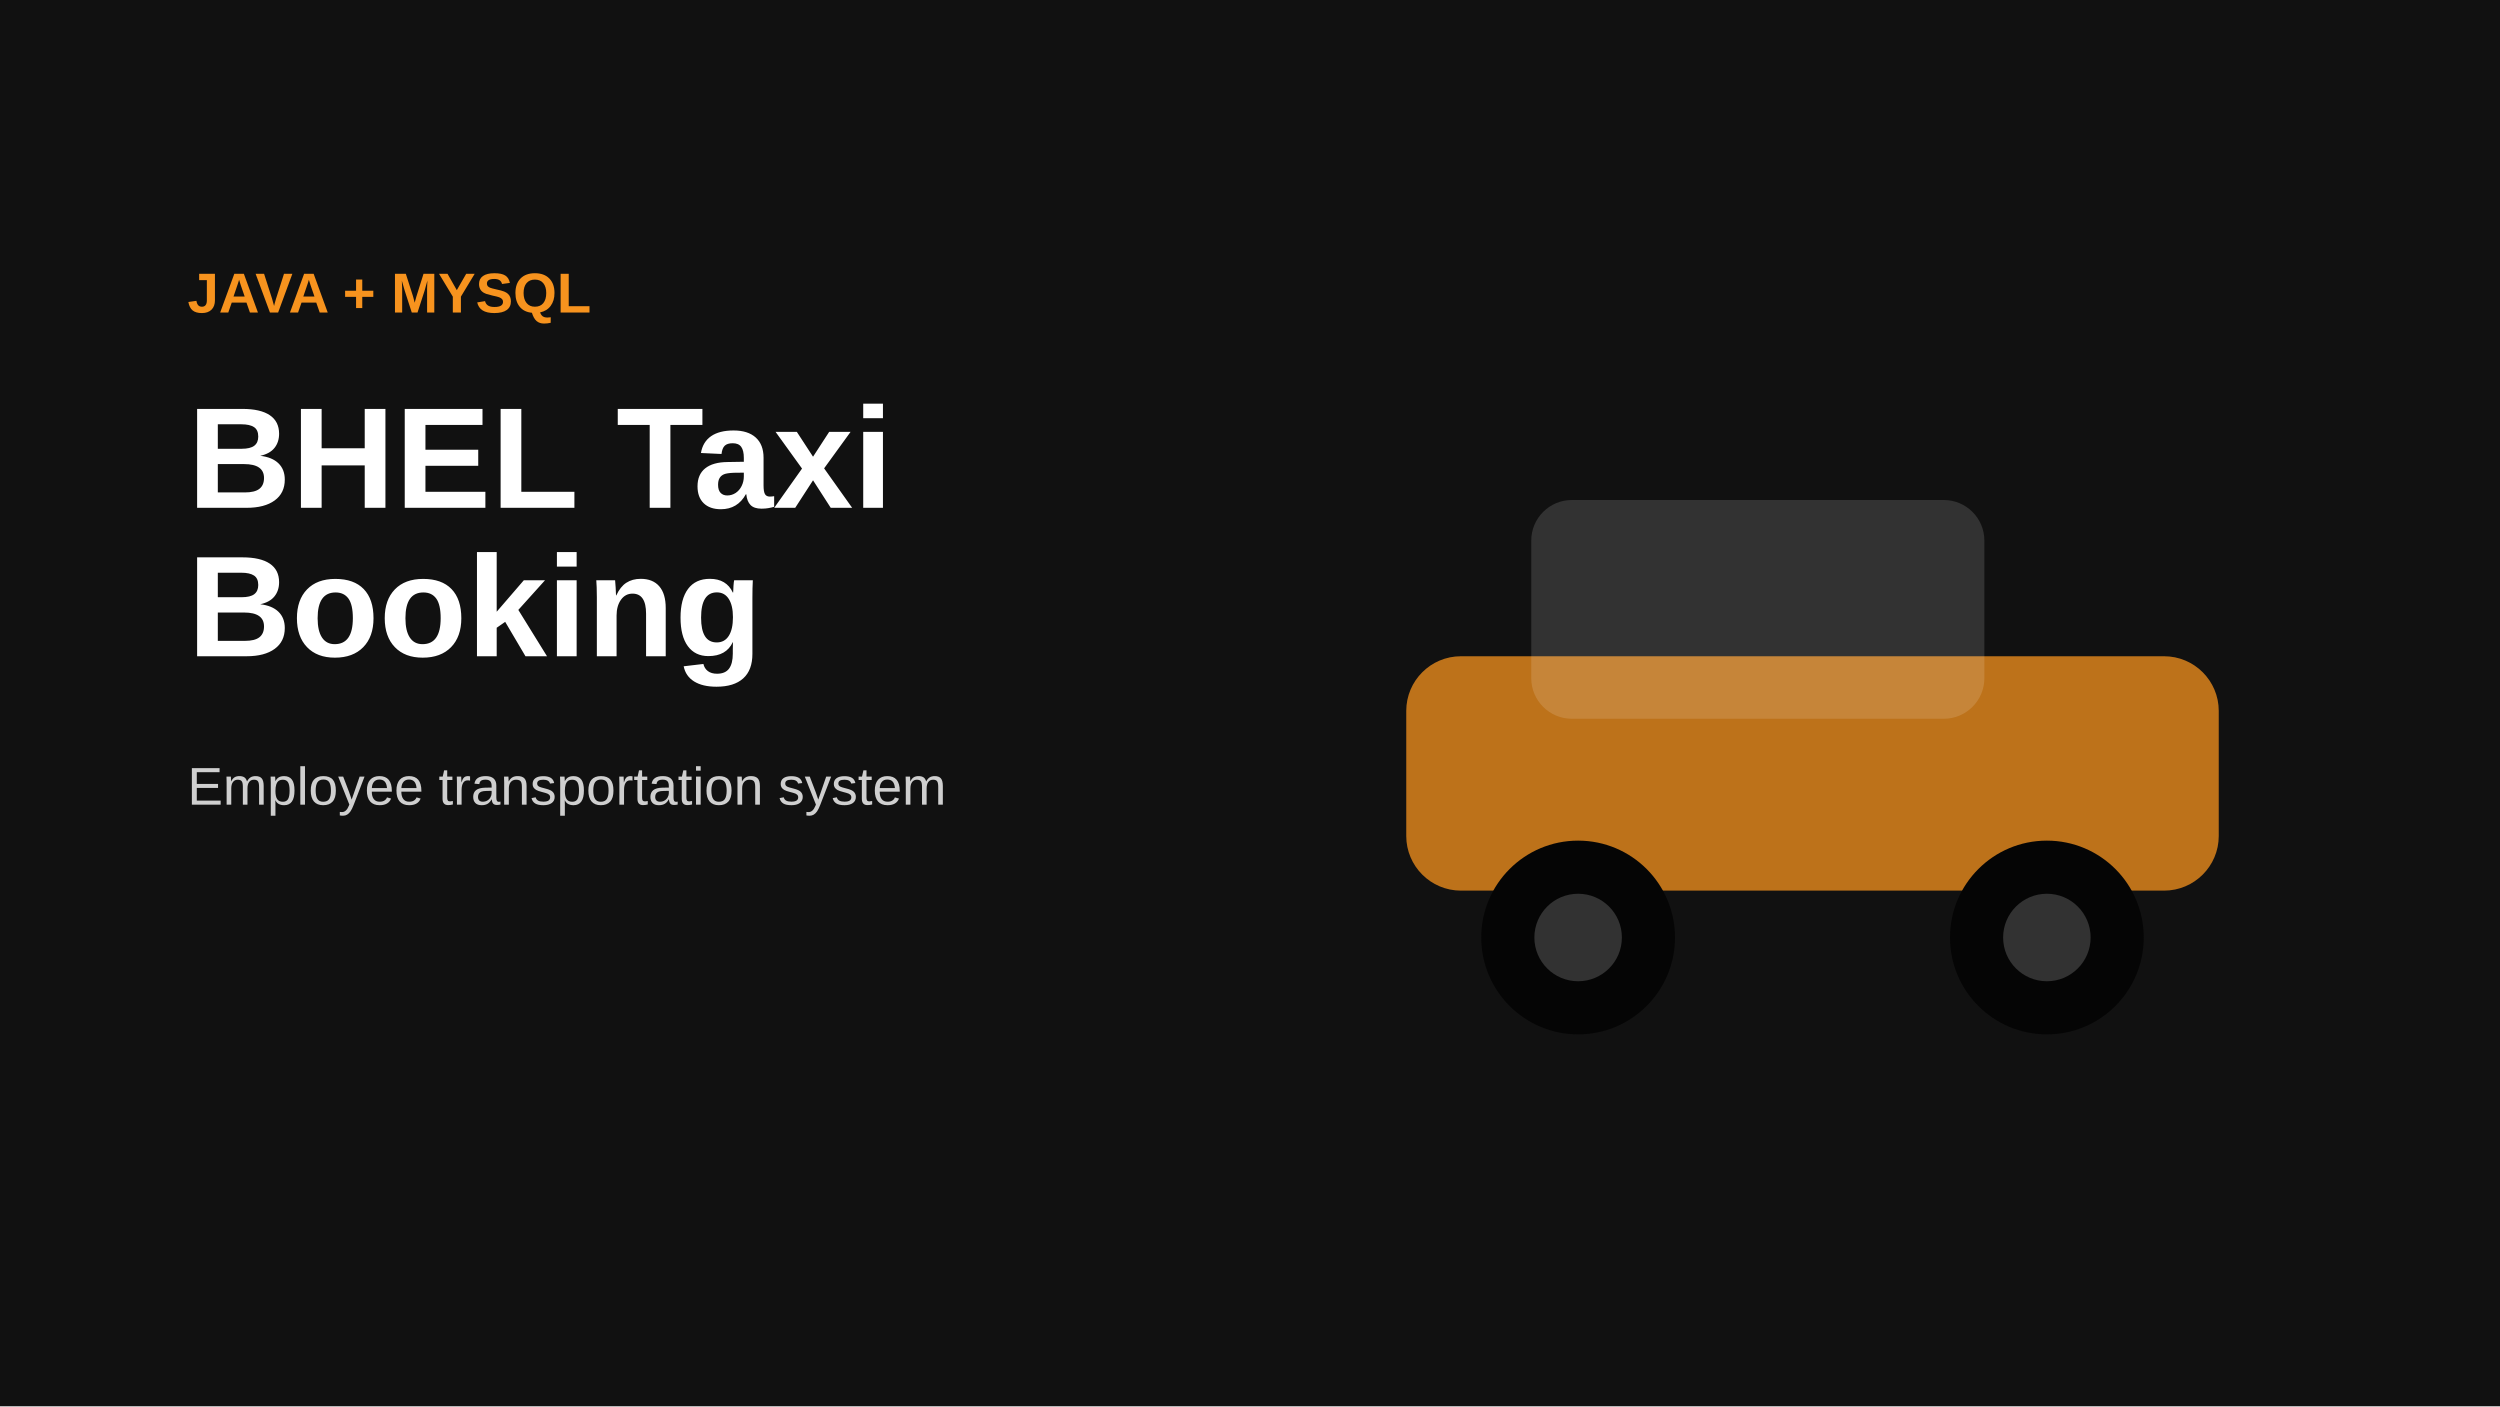
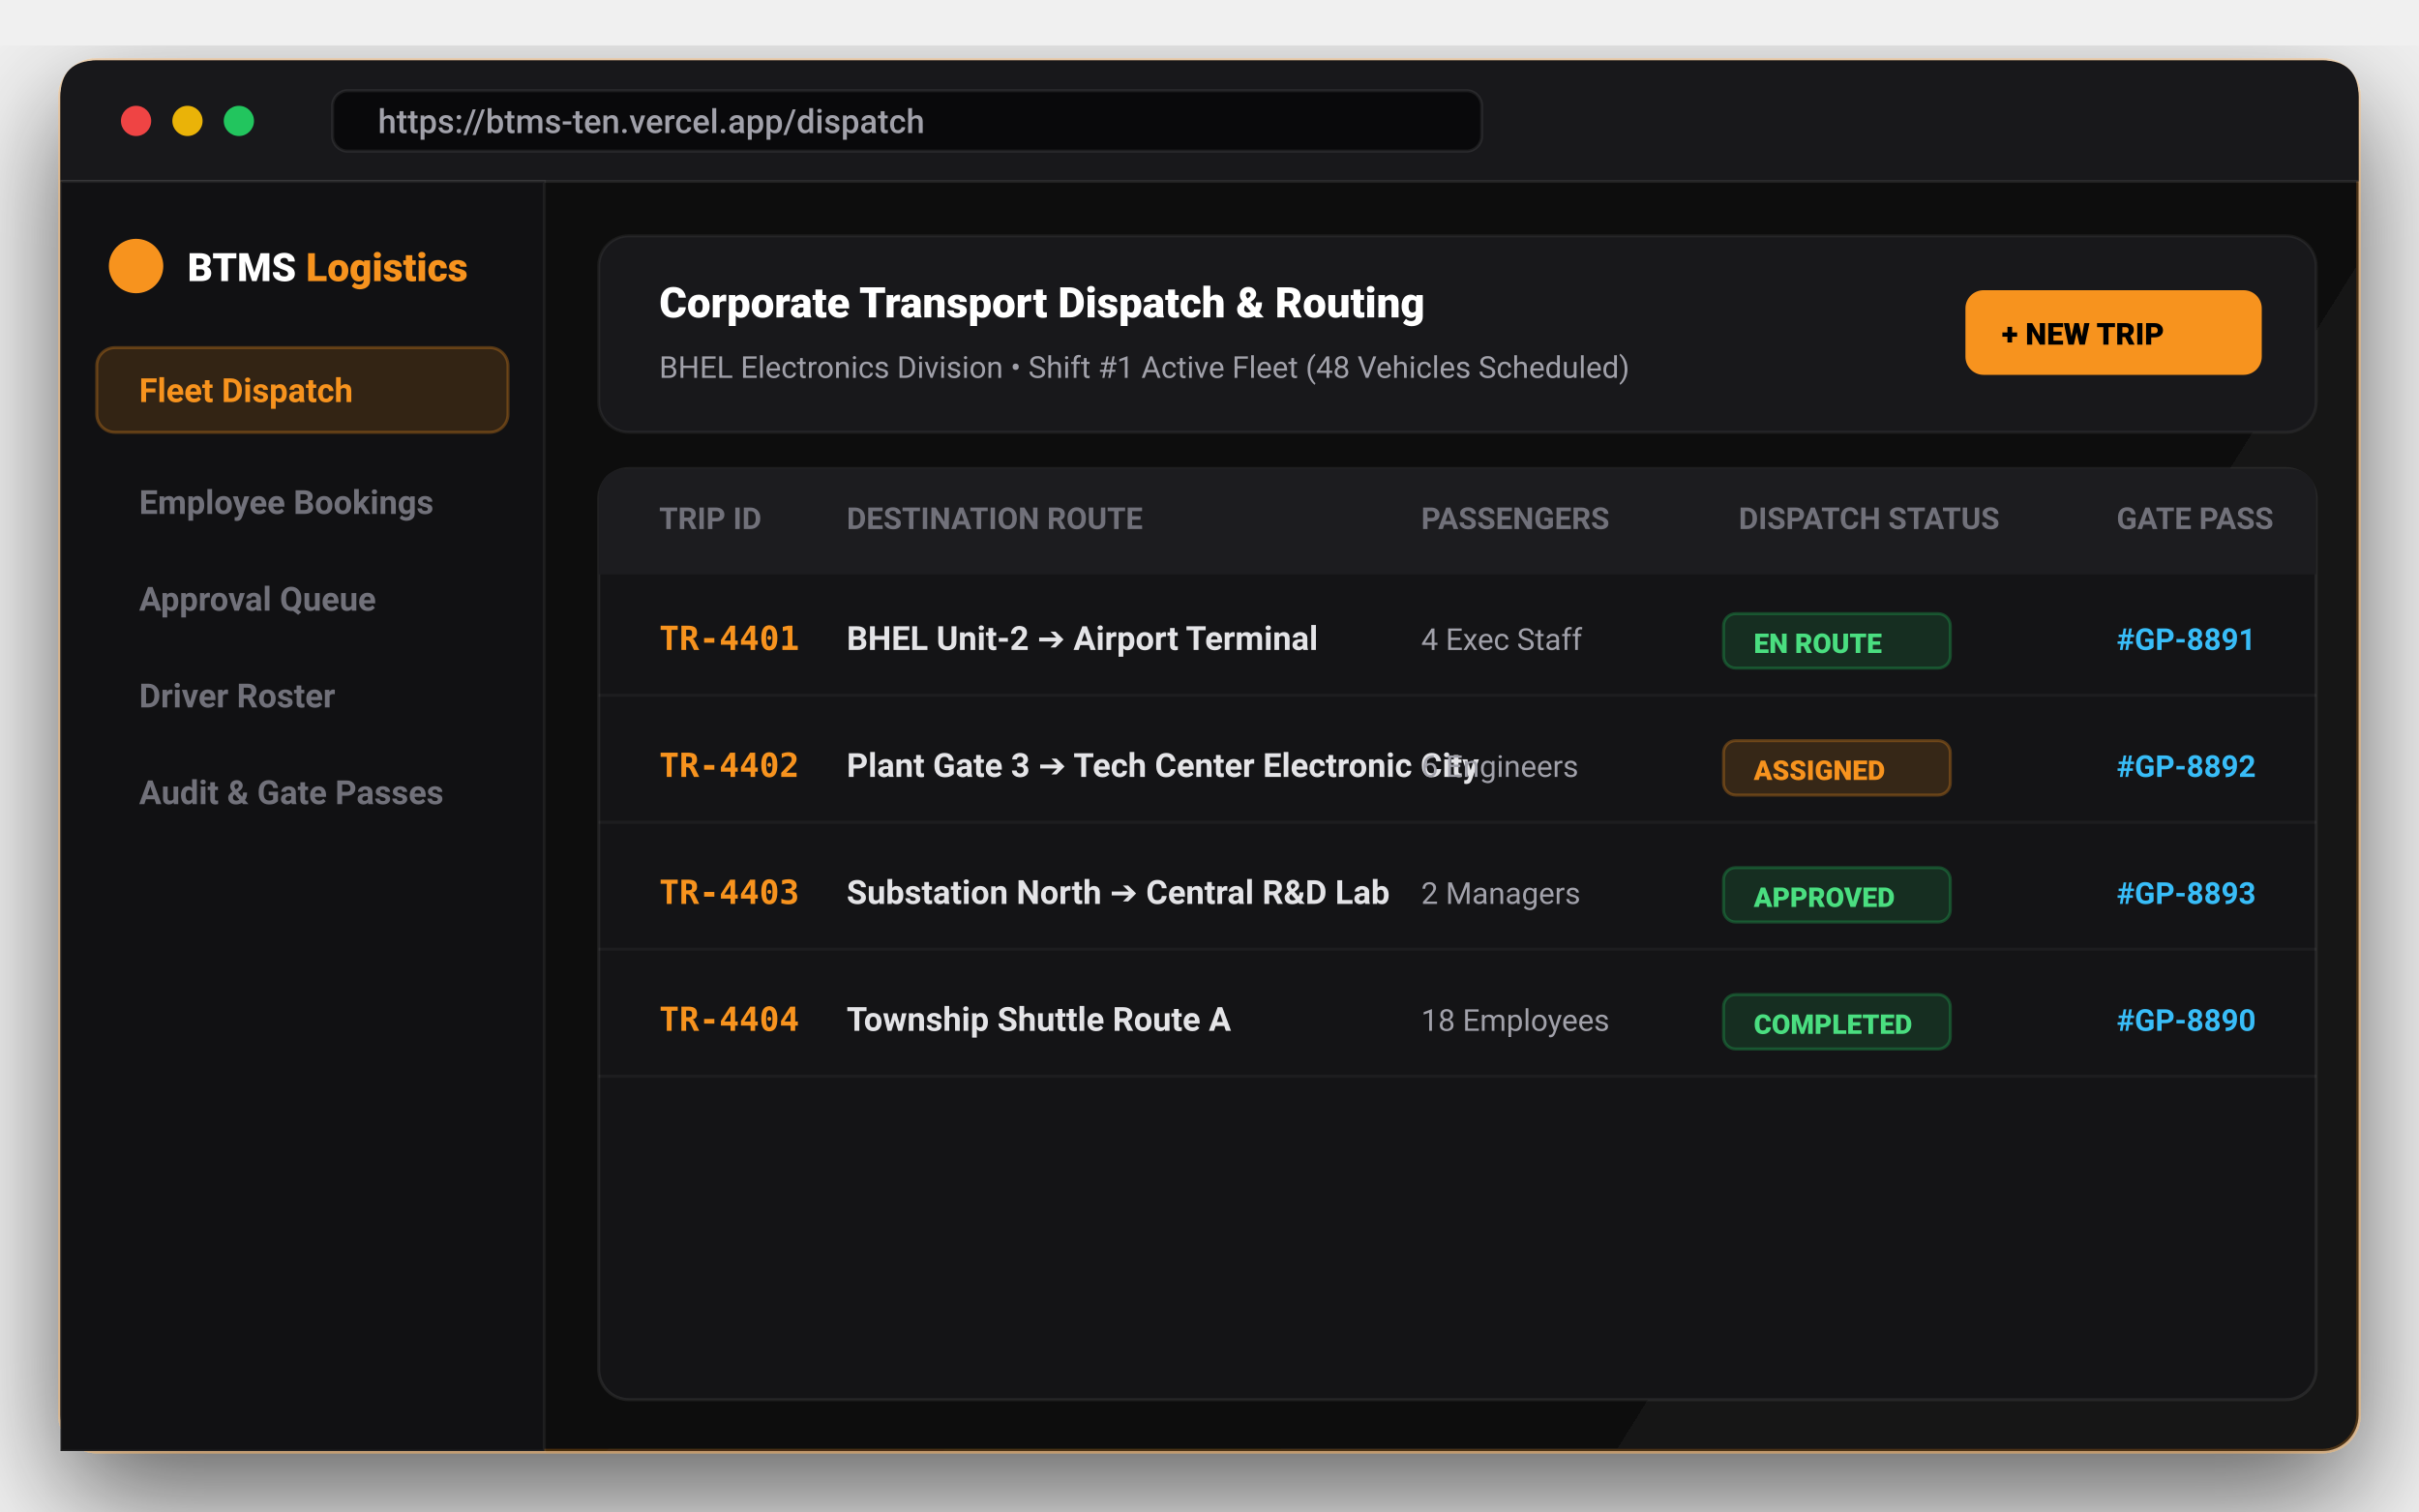
- <svg xmlns="http://www.w3.org/2000/svg" width="1600" height="900" viewBox="0 0 1600 900" role="img" aria-labelledby="title desc">
-   <rect width="1600" height="900" fill="#111111" />
-   <rect x="900" y="420" width="520" height="150" rx="35" fill="#f7931e" opacity="0.75" />
-   <rect x="980" y="320" width="290" height="140" rx="26" fill="#ffffff" opacity="0.14" />
-   <circle cx="1010" cy="600" r="62" fill="#050505" />
-   <circle cx="1310" cy="600" r="62" fill="#050505" />
-   <circle cx="1010" cy="600" r="28" fill="#ffffff" opacity="0.18" />
-   <circle cx="1310" cy="600" r="28" fill="#ffffff" opacity="0.18" />
-   <text x="120" y="200" fill="#f7931e" font-family="Arial, sans-serif" font-size="36" font-weight="700">JAVA + MYSQL</text>
-   <text x="120" y="325" fill="#ffffff" font-family="Arial, sans-serif" font-size="92" font-weight="900">BHEL Taxi</text>
-   <text x="120" y="420" fill="#ffffff" font-family="Arial, sans-serif" font-size="92" font-weight="900">Booking</text>
-   <text x="120" y="515" fill="#cfcfcf" font-family="Arial, sans-serif" font-size="34">Employee transportation system</text>
+ <svg xmlns="http://www.w3.org/2000/svg" width="800" height="500" viewBox="0 0 800 500" fill="none">
+   <defs>
+     <linearGradient id="bt-bg" x1="0" y1="0" x2="800" y2="500" gradientUnits="userSpaceOnUse">
+       <stop offset="0%" stop-color="#0a0a0a" />
+       <stop offset="100%" stop-color="#141414" />
+     </linearGradient>
+     <filter id="bt-shadow" x="-10" y="-10" width="820" height="520" filterUnits="userSpaceOnUse">
+       <feDropShadow dx="0" dy="15" stdDeviation="20" flood-color="#000" flood-opacity="0.6" />
+     </filter>
+   </defs>
+   <rect x="20" y="20" width="760" height="460" rx="12" fill="url(#bt-bg)" stroke="rgba(247,147,30,0.25)" stroke-width="1.5" filter="url(#bt-shadow)" />
+   <path d="M 20 32 Q 20 20 32 20 L 768 20 Q 780 20 780 32 L 780 60 L 20 60 Z" fill="#18181b" />
+   <line x1="20" y1="60" x2="780" y2="60" stroke="rgba(255,255,255,0.08)" stroke-width="1" />
+   <circle cx="45" cy="40" r="5" fill="#ef4444" />
+   <circle cx="62" cy="40" r="5" fill="#eab308" />
+   <circle cx="79" cy="40" r="5" fill="#22c55e" />
+   <rect x="110" y="30" width="380" height="20" rx="5" fill="#09090b" stroke="rgba(255,255,255,0.08)" />
+   <text x="125" y="44" fill="#a1a1aa" font-family="-apple-system, BlinkMacSystemFont, 'Segoe UI', Roboto, sans-serif" font-size="11" font-weight="500">https://btms-ten.vercel.app/dispatch</text>
+   <rect x="20" y="60" width="160" height="420" fill="#111113" stroke="rgba(255,255,255,0.06)" stroke-width="1" />
+   <circle cx="45" cy="88" r="9" fill="#f7931e" />
+   <text x="62" y="93" fill="#ffffff" font-family="-apple-system, BlinkMacSystemFont, 'Segoe UI', Roboto, sans-serif" font-size="13" font-weight="800">BTMS <tspan fill="#f7931e">Logistics</tspan>
+   </text>
+   <rect x="32" y="115" width="136" height="28" rx="6" fill="rgba(247,147,30,0.15)" stroke="rgba(247,147,30,0.3)" />
+   <text x="46" y="133" fill="#f7931e" font-family="-apple-system, BlinkMacSystemFont, 'Segoe UI', Roboto, sans-serif" font-size="11" font-weight="700">Fleet Dispatch</text>
+   <text x="46" y="170" fill="#71717a" font-family="-apple-system, BlinkMacSystemFont, 'Segoe UI', Roboto, sans-serif" font-size="11" font-weight="600">Employee Bookings</text>
+   <text x="46" y="202" fill="#71717a" font-family="-apple-system, BlinkMacSystemFont, 'Segoe UI', Roboto, sans-serif" font-size="11" font-weight="600">Approval Queue</text>
+   <text x="46" y="234" fill="#71717a" font-family="-apple-system, BlinkMacSystemFont, 'Segoe UI', Roboto, sans-serif" font-size="11" font-weight="600">Driver Roster</text>
+   <text x="46" y="266" fill="#71717a" font-family="-apple-system, BlinkMacSystemFont, 'Segoe UI', Roboto, sans-serif" font-size="11" font-weight="600">Audit &amp; Gate Passes</text>
+   <rect x="198" y="78" width="568" height="65" rx="10" fill="#18181b" stroke="rgba(255,255,255,0.06)" />
+   <text x="218" y="105" fill="#ffffff" font-family="-apple-system, BlinkMacSystemFont, 'Segoe UI', Roboto, sans-serif" font-size="14" font-weight="800">Corporate Transport Dispatch &amp; Routing</text>
+   <text x="218" y="125" fill="#a1a1aa" font-family="-apple-system, BlinkMacSystemFont, 'Segoe UI', Roboto, sans-serif" font-size="10">BHEL Electronics Division • Shift #1 Active Fleet (48 Vehicles Scheduled)</text>
+   <rect x="650" y="96" width="98" height="28" rx="6" fill="#f7931e" />
+   <text x="662" y="114" fill="#000" font-family="-apple-system, BlinkMacSystemFont, 'Segoe UI', Roboto, sans-serif" font-size="10" font-weight="900">+ NEW TRIP</text>
+   <rect x="198" y="155" width="568" height="308" rx="10" fill="#141416" stroke="rgba(255,255,255,0.08)" />
+   <path d="M 198 165 Q 198 155 208 155 L 756 155 Q 766 155 766 165 L 766 190 L 198 190 Z" fill="#1c1c1f" />
+   <text x="218" y="175" fill="#71717a" font-family="-apple-system, BlinkMacSystemFont, 'Segoe UI', Roboto, sans-serif" font-size="10" font-weight="700">TRIP ID</text>
+   <text x="280" y="175" fill="#71717a" font-family="-apple-system, BlinkMacSystemFont, 'Segoe UI', Roboto, sans-serif" font-size="10" font-weight="700">DESTINATION ROUTE</text>
+   <text x="470" y="175" fill="#71717a" font-family="-apple-system, BlinkMacSystemFont, 'Segoe UI', Roboto, sans-serif" font-size="10" font-weight="700">PASSENGERS</text>
+   <text x="575" y="175" fill="#71717a" font-family="-apple-system, BlinkMacSystemFont, 'Segoe UI', Roboto, sans-serif" font-size="10" font-weight="700">DISPATCH STATUS</text>
+   <text x="700" y="175" fill="#71717a" font-family="-apple-system, BlinkMacSystemFont, 'Segoe UI', Roboto, sans-serif" font-size="10" font-weight="700">GATE PASS</text>
+   <line x1="198" y1="230" x2="766" y2="230" stroke="rgba(255,255,255,0.04)" />
+   <text x="218" y="215" fill="#f7931e" font-family="monospace" font-size="11" font-weight="700">TR-4401</text>
+   <text x="280" y="215" fill="#e4e4e7" font-family="-apple-system, BlinkMacSystemFont, 'Segoe UI', Roboto, sans-serif" font-size="11" font-weight="600">BHEL Unit-2 ➔ Airport Terminal</text>
+   <text x="470" y="215" fill="#a1a1aa" font-family="-apple-system, BlinkMacSystemFont, 'Segoe UI', Roboto, sans-serif" font-size="10">4 Exec Staff</text>
+   <rect x="570" y="203" width="75" height="18" rx="4" fill="rgba(34,197,94,0.15)" stroke="rgba(34,197,94,0.3)" />
+   <text x="580" y="216" fill="#4ade80" font-family="-apple-system, BlinkMacSystemFont, 'Segoe UI', Roboto, sans-serif" font-size="9" font-weight="800">EN ROUTE</text>
+   <text x="700" y="215" fill="#38bdf8" font-family="-apple-system, BlinkMacSystemFont, 'Segoe UI', Roboto, sans-serif" font-size="10" font-weight="700">#GP-8891</text>
+   <line x1="198" y1="272" x2="766" y2="272" stroke="rgba(255,255,255,0.04)" />
+   <text x="218" y="257" fill="#f7931e" font-family="monospace" font-size="11" font-weight="700">TR-4402</text>
+   <text x="280" y="257" fill="#e4e4e7" font-family="-apple-system, BlinkMacSystemFont, 'Segoe UI', Roboto, sans-serif" font-size="11" font-weight="600">Plant Gate 3 ➔ Tech Center Electronic City</text>
+   <text x="470" y="257" fill="#a1a1aa" font-family="-apple-system, BlinkMacSystemFont, 'Segoe UI', Roboto, sans-serif" font-size="10">6 Engineers</text>
+   <rect x="570" y="245" width="75" height="18" rx="4" fill="rgba(247,147,30,0.15)" stroke="rgba(247,147,30,0.3)" />
+   <text x="580" y="258" fill="#f7931e" font-family="-apple-system, BlinkMacSystemFont, 'Segoe UI', Roboto, sans-serif" font-size="9" font-weight="800">ASSIGNED</text>
+   <text x="700" y="257" fill="#38bdf8" font-family="-apple-system, BlinkMacSystemFont, 'Segoe UI', Roboto, sans-serif" font-size="10" font-weight="700">#GP-8892</text>
+   <line x1="198" y1="314" x2="766" y2="314" stroke="rgba(255,255,255,0.04)" />
+   <text x="218" y="299" fill="#f7931e" font-family="monospace" font-size="11" font-weight="700">TR-4403</text>
+   <text x="280" y="299" fill="#e4e4e7" font-family="-apple-system, BlinkMacSystemFont, 'Segoe UI', Roboto, sans-serif" font-size="11" font-weight="600">Substation North ➔ Central R&amp;D Lab</text>
+   <text x="470" y="299" fill="#a1a1aa" font-family="-apple-system, BlinkMacSystemFont, 'Segoe UI', Roboto, sans-serif" font-size="10">2 Managers</text>
+   <rect x="570" y="287" width="75" height="18" rx="4" fill="rgba(34,197,94,0.15)" stroke="rgba(34,197,94,0.3)" />
+   <text x="580" y="300" fill="#4ade80" font-family="-apple-system, BlinkMacSystemFont, 'Segoe UI', Roboto, sans-serif" font-size="9" font-weight="800">APPROVED</text>
+   <text x="700" y="299" fill="#38bdf8" font-family="-apple-system, BlinkMacSystemFont, 'Segoe UI', Roboto, sans-serif" font-size="10" font-weight="700">#GP-8893</text>
+   <line x1="198" y1="356" x2="766" y2="356" stroke="rgba(255,255,255,0.04)" />
+   <text x="218" y="341" fill="#f7931e" font-family="monospace" font-size="11" font-weight="700">TR-4404</text>
+   <text x="280" y="341" fill="#e4e4e7" font-family="-apple-system, BlinkMacSystemFont, 'Segoe UI', Roboto, sans-serif" font-size="11" font-weight="600">Township Shuttle Route A</text>
+   <text x="470" y="341" fill="#a1a1aa" font-family="-apple-system, BlinkMacSystemFont, 'Segoe UI', Roboto, sans-serif" font-size="10">18 Employees</text>
+   <rect x="570" y="329" width="75" height="18" rx="4" fill="rgba(34,197,94,0.15)" stroke="rgba(34,197,94,0.3)" />
+   <text x="580" y="342" fill="#4ade80" font-family="-apple-system, BlinkMacSystemFont, 'Segoe UI', Roboto, sans-serif" font-size="9" font-weight="800">COMPLETED</text>
+   <text x="700" y="341" fill="#38bdf8" font-family="-apple-system, BlinkMacSystemFont, 'Segoe UI', Roboto, sans-serif" font-size="10" font-weight="700">#GP-8890</text>
</svg>
